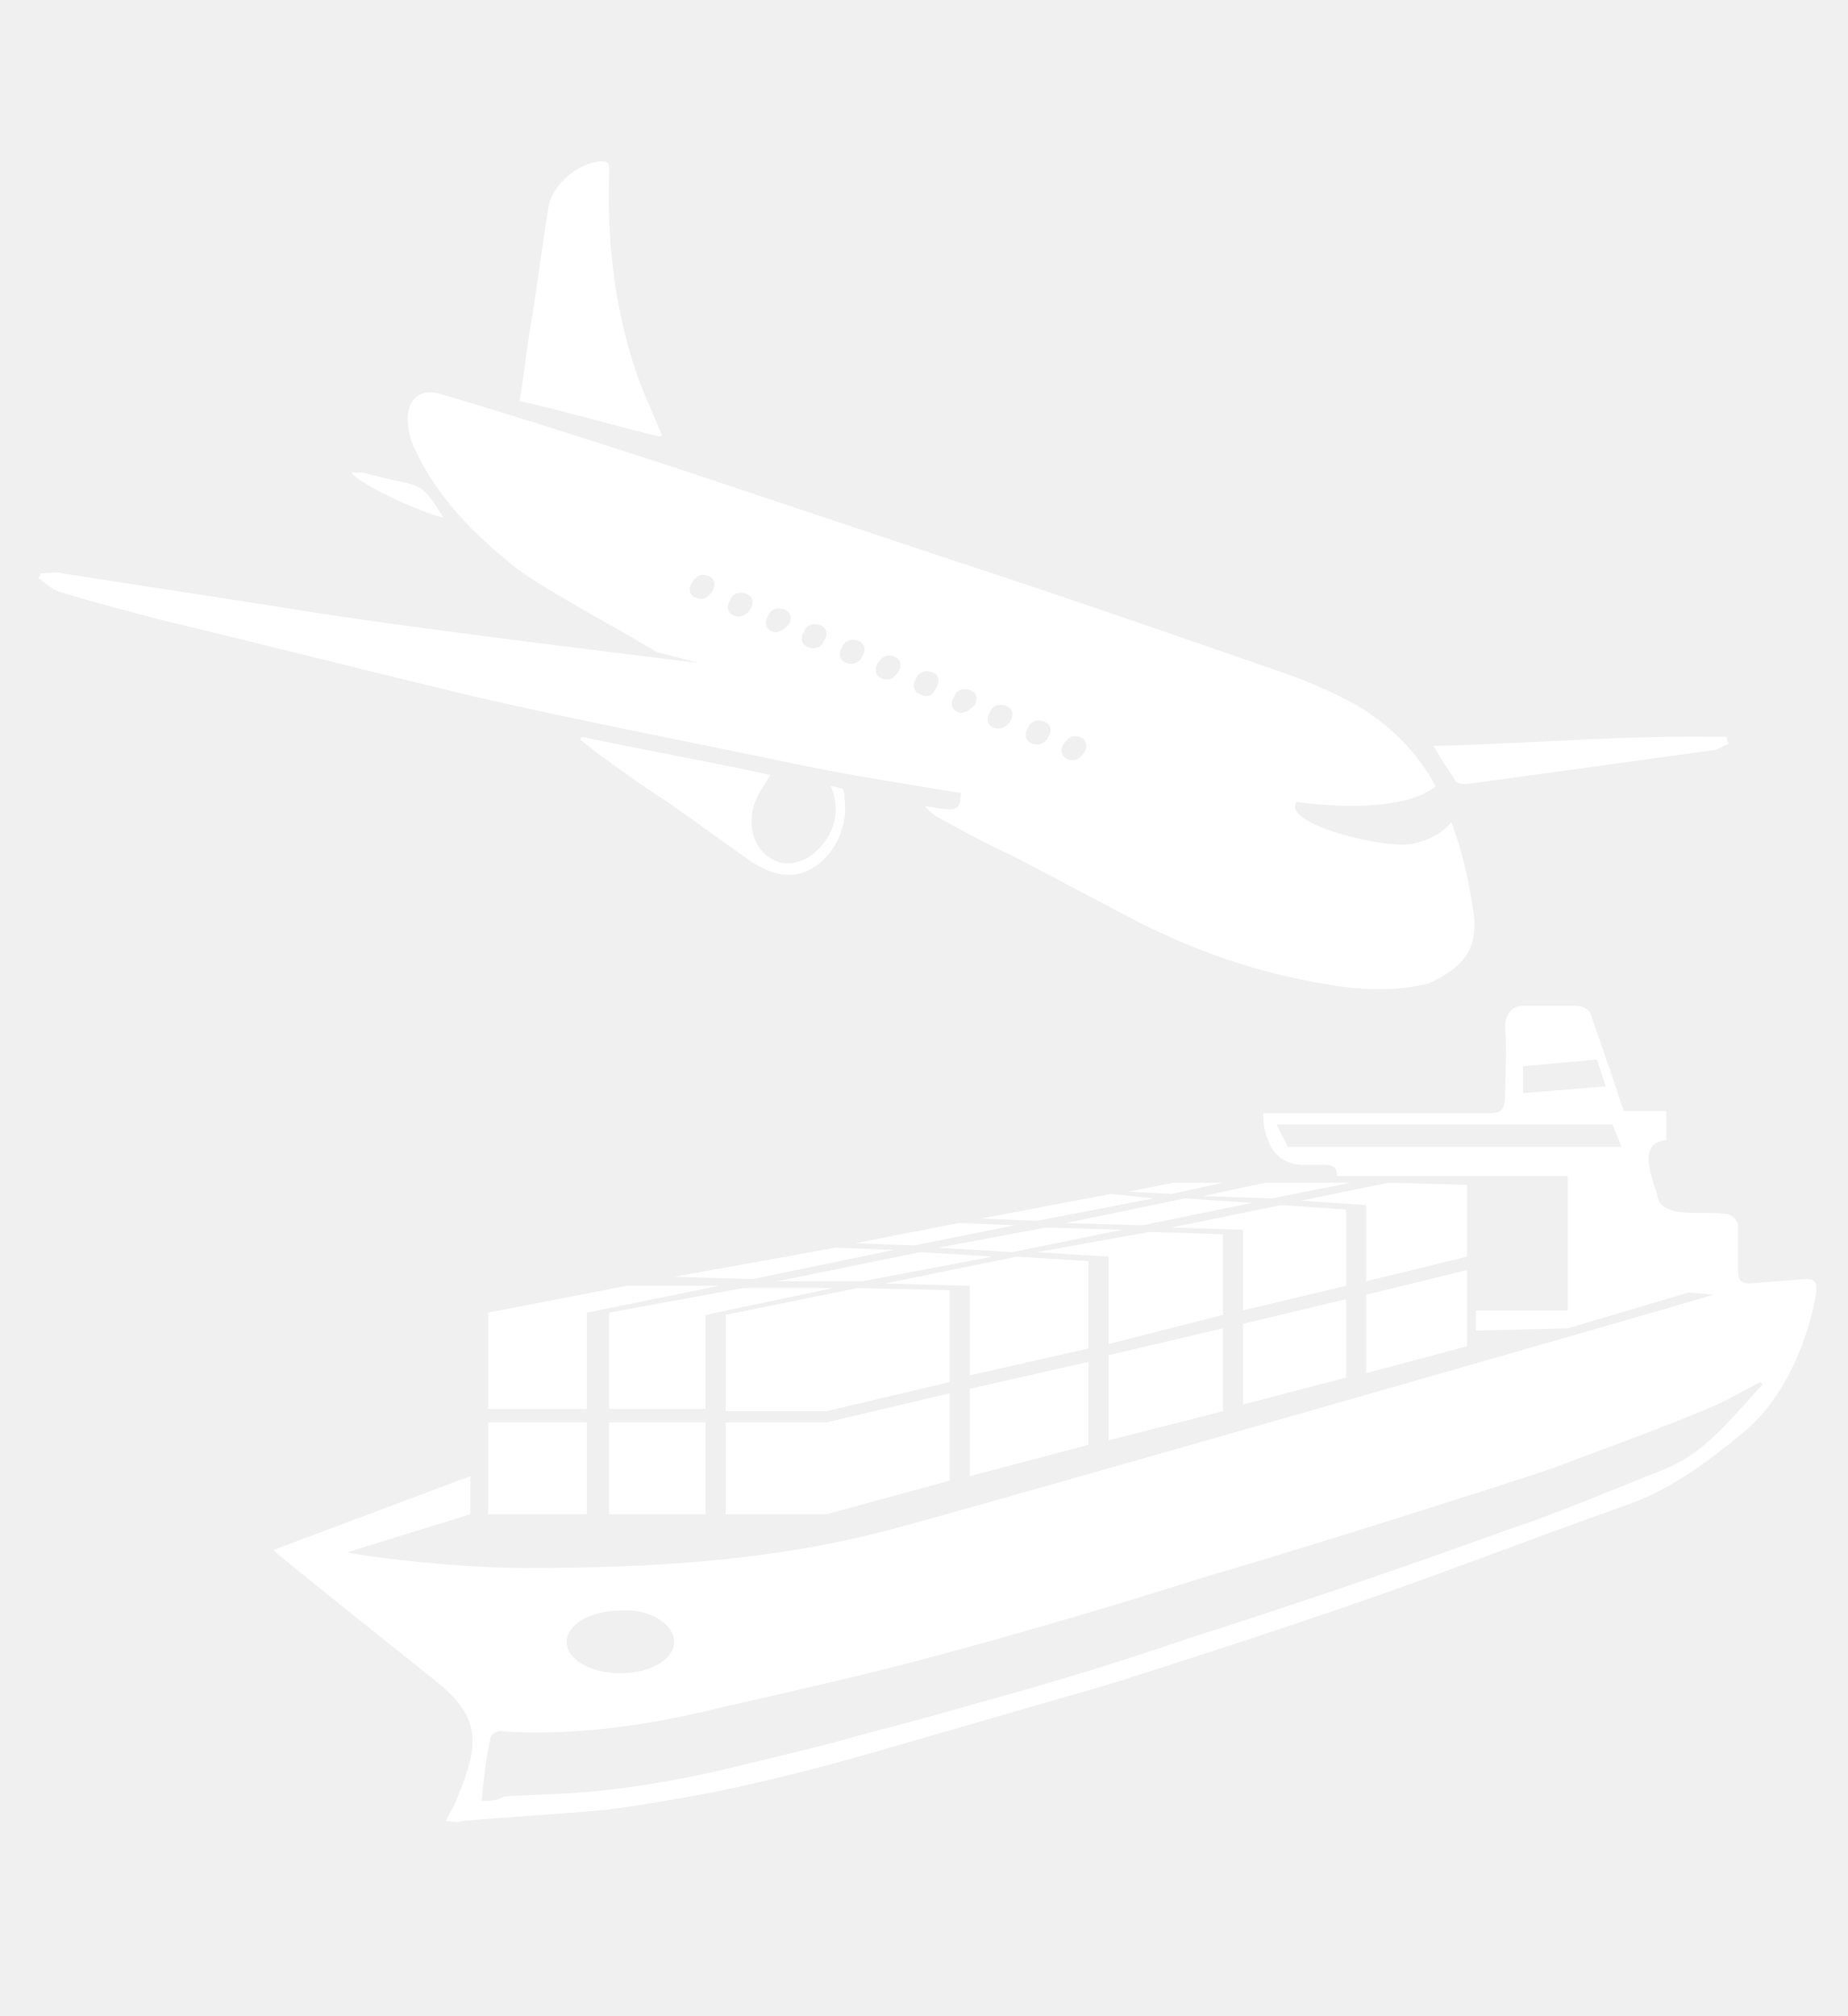
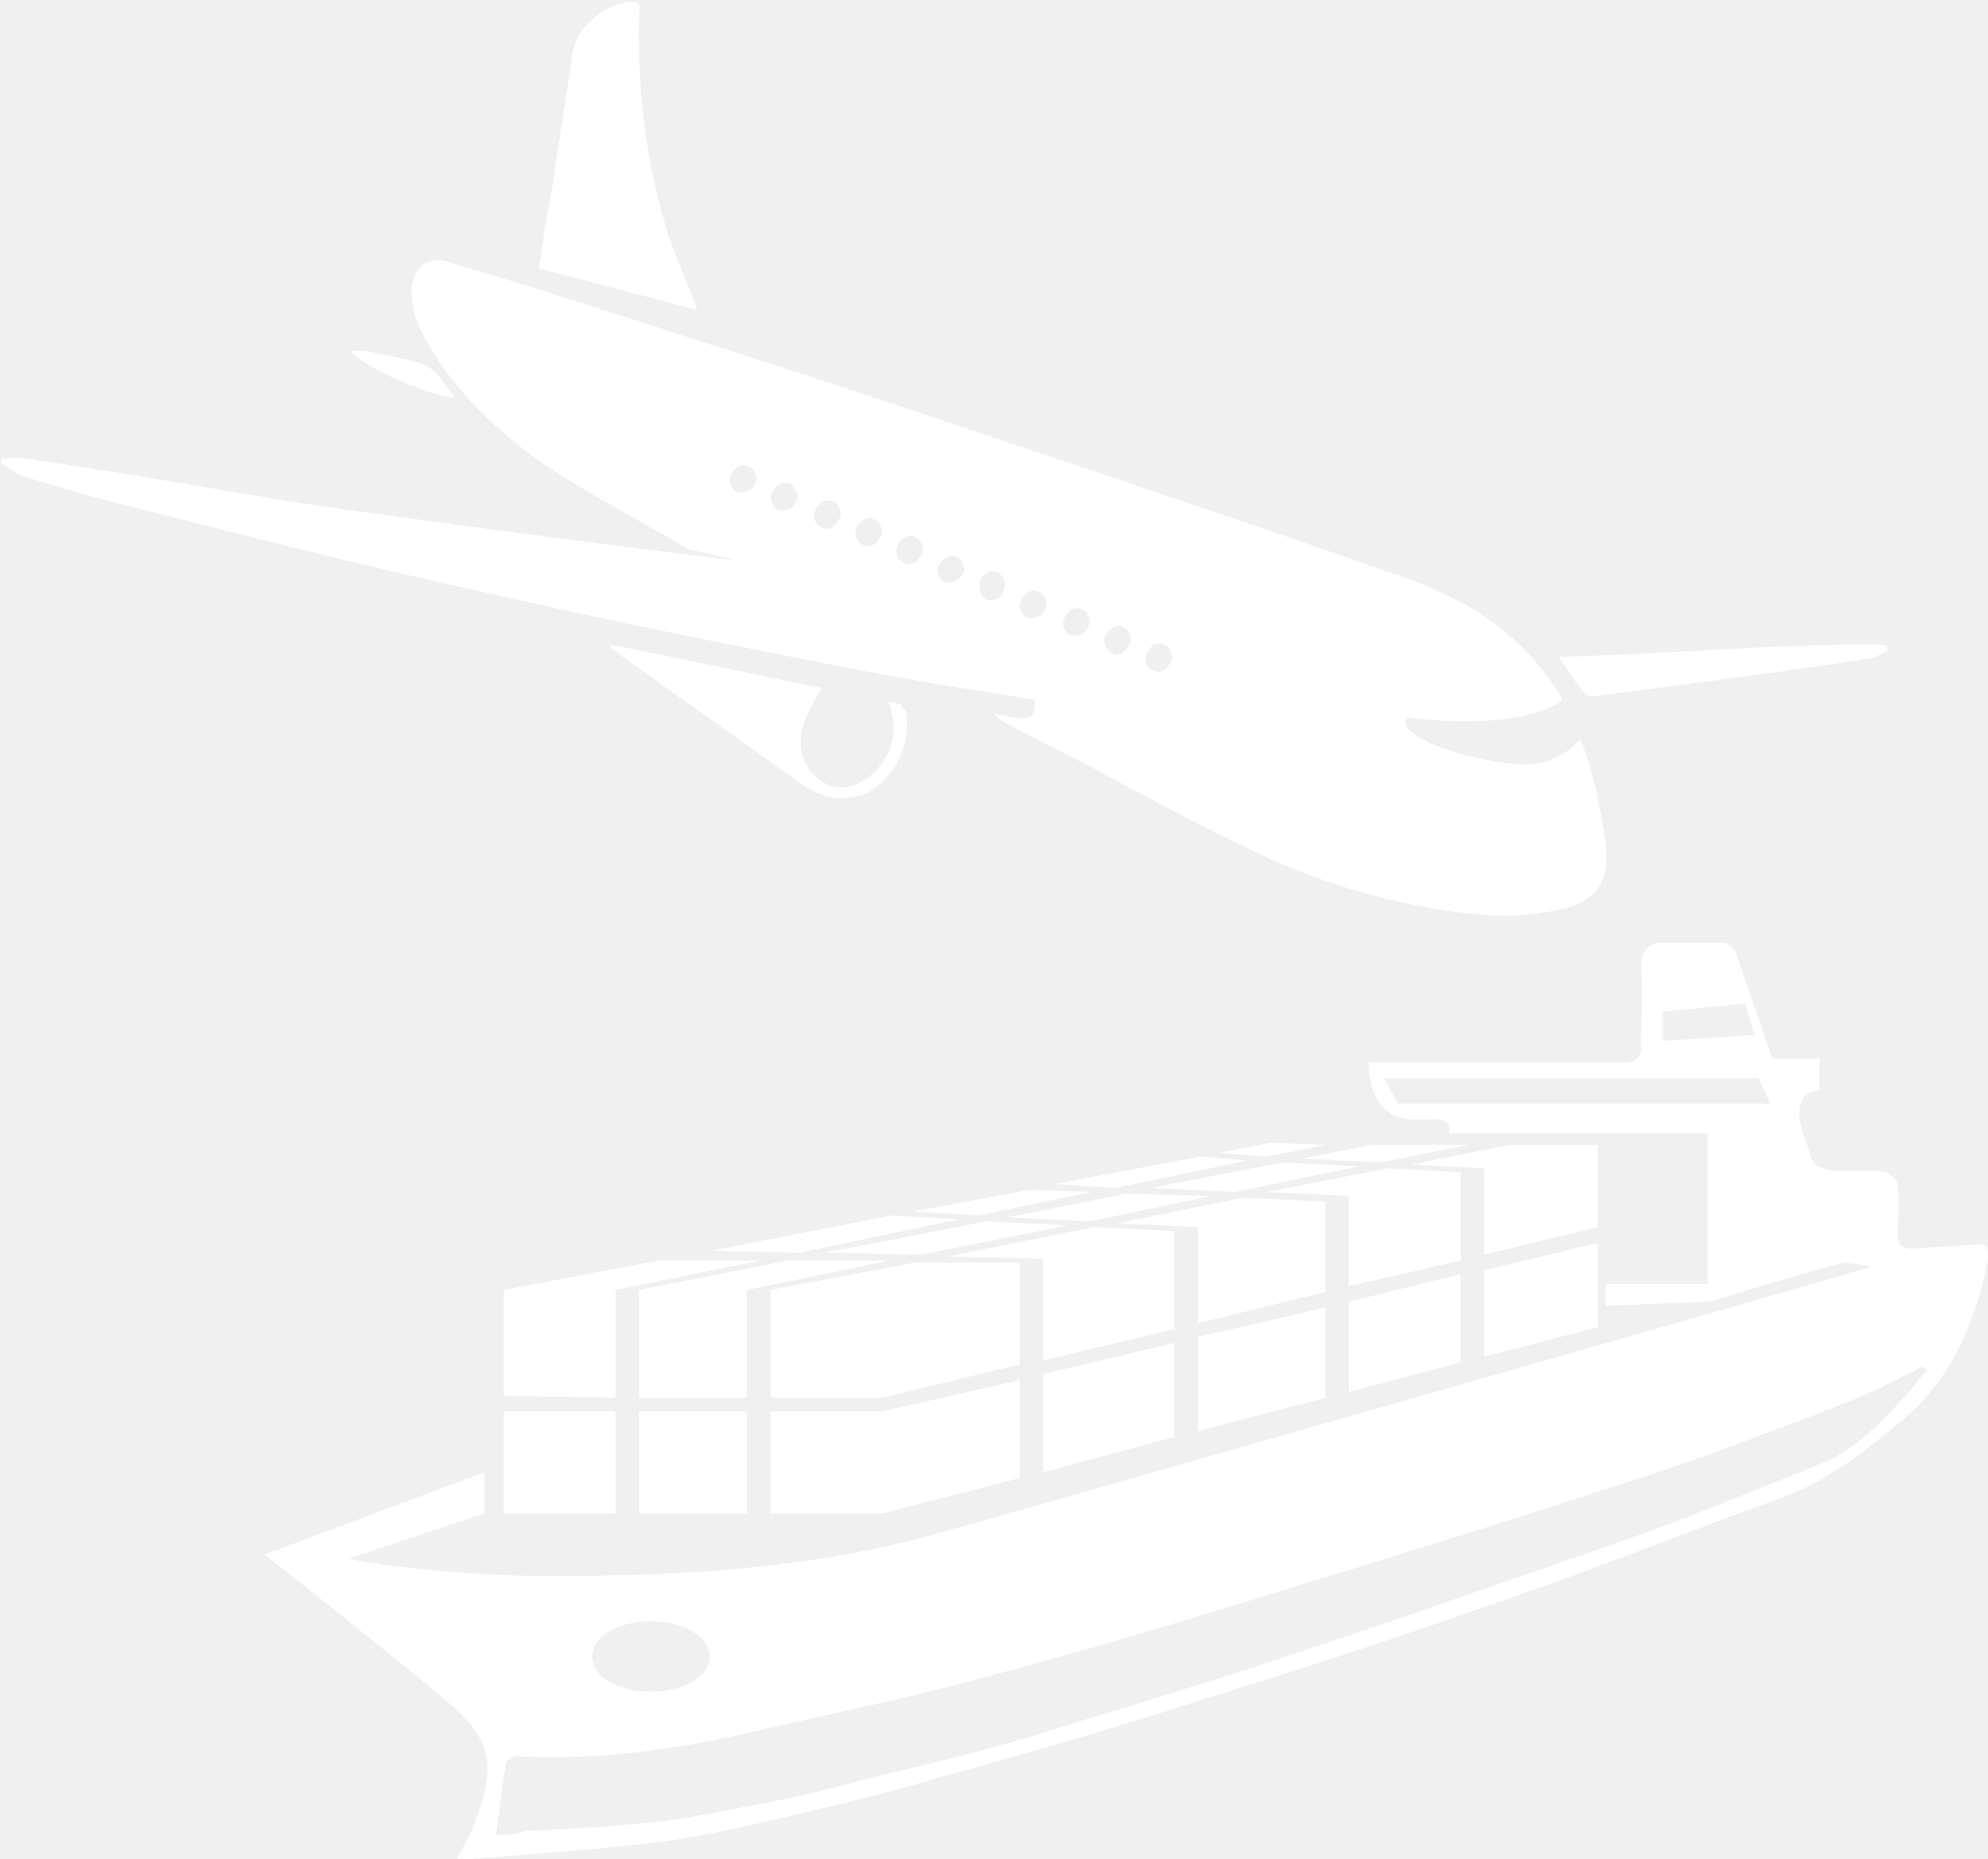
- <svg xmlns="http://www.w3.org/2000/svg" viewBox="0 0 82.5 90">
-   <g fill="#FFF">
-     <path d="M29.5 19.5c-2.1-.5-4.1-1.1-6.3-1.6.2-1.1.3-2.3.5-3.4.3-1.8.5-3.5.8-5.3.2-1 1.3-1.9 2.3-2 .4 0 .4.1.4.5-.1 2.9.2 5.8 1.1 8.6.3 1 .8 2 1.2 3 0 .1.1.1.1.2 0-.1-.1-.1-.1 0zM64 33.3c4.4-.1 8.7-.5 13.1-.4 0 .1 0 .2.1.3-.3.1-.5.3-.8.3-3.6.5-7.2 1-10.9 1.5-.3 0-.5 0-.6-.3-.3-.4-.6-.9-.9-1.4zM15.7 21.1h.5l1.2.3c1.5.3 1.5.3 2.4 1.7-1-.2-3.8-1.5-4.1-2z" />
-     <path d="M65.8 40.8c-.2-1.4-.5-2.8-1-4.1-.3.4-1 .9-2 1-1.5.1-5.6-1-4.9-1.9 0 0 4.5.7 6.2-.7-.8-1.5-2-2.7-3.5-3.6-1.1-.6-2.2-1.1-3.4-1.5-4.9-1.7-9.8-3.4-14.7-5l-12.6-4.2c-3.4-1.1-6.8-2.2-10.2-3.2-.9-.3-1.5.2-1.5 1.1 0 .4.1.9.3 1.3 1 2.2 2.7 3.9 4.6 5.4 1.5 1.1 4.6 2.7 6.2 3.7l1.9.5c-.7-.1-13.4-1.6-18.7-2.5-3.2-.5-6.5-1-9.7-1.5-.3-.1-.7 0-1 0 0 .1 0 .1-.1.2.3.2.6.5.9.6 1.6.5 3.2.9 4.7 1.3 4.6 1.1 9.3 2.3 13.9 3.4 4.8 1.1 9.5 2 14.3 3 2.4.5 4.9.9 7.4 1.3 0 .7-.2.8-.8.7-.3 0-.5-.1-.8-.1.2.2.4.4.6.5 1.1.6 2.2 1.2 3.3 1.7l5.7 3c2.6 1.3 5.2 2.2 8.1 2.7 1.6.3 3.2.4 4.8 0 1.5-.7 2.2-1.5 2-3.1zM31.1 26.7c-.3-.1-.4-.4-.2-.7s.4-.4.7-.3c.3.1.4.4.2.7s-.4.4-.7.3zm1.7.8c-.3-.1-.4-.4-.2-.7.1-.3.4-.4.7-.3.3.1.4.4.2.7-.1.2-.4.4-.7.3zm1.7.7c-.3-.1-.4-.4-.2-.7.1-.3.4-.4.7-.3.3.1.4.4.2.7-.2.2-.5.4-.7.3zm1.6.7c-.3-.1-.4-.4-.2-.7.1-.3.4-.4.7-.3.3.1.4.4.2.7-.1.3-.4.4-.7.3zm1.7.7c-.3-.1-.4-.4-.2-.7.1-.3.4-.4.7-.3.3.1.4.4.2.7-.1.3-.5.4-.7.3zm1.6.7c-.3-.1-.4-.4-.2-.7s.4-.4.7-.3c.3.1.4.4.2.7s-.4.4-.7.3zm1.7.7c-.3-.1-.4-.4-.2-.7.1-.3.4-.4.7-.3.3.1.4.4.2.7-.1.3-.4.5-.7.3zm1.7.8c-.3-.1-.4-.4-.2-.7.1-.3.4-.4.7-.3.3.1.4.4.2.7-.2.2-.5.4-.7.3zm1.6.7c-.3-.1-.4-.4-.2-.7.1-.3.4-.4.7-.3.3.1.4.4.2.7-.1.2-.4.4-.7.3zm1.7.7c-.3-.1-.4-.4-.2-.7.1-.3.4-.4.7-.3.3.1.4.4.2.7-.1.3-.5.4-.7.3zm1.6.7c-.3-.1-.4-.4-.2-.7s.4-.4.7-.3c.3.1.4.4.2.7s-.4.4-.7.3z" />
-     <path d="M37.6 35.2c-.1 0-.3-.1-.5-.1.3.7.3 1.5-.1 2.2-.5.9-1.4 1.4-2.2 1.2-.9-.3-1.4-1.2-1.2-2.3.1-.6.5-1.1.8-1.6-2.7-.6-5.6-1.1-8.4-1.7l-.1.1c.2.2.4.3.6.5 1.1.8 2.2 1.6 3.3 2.3 1.3.9 2.5 1.8 3.8 2.7.8.5 1.7.8 2.6.3 1.1-.6 1.7-2 1.5-3.2 0-.2 0-.3-.1-.4zm7.7 19.5l-4.5.9-2.6-.1 4.6-.9zm-10.6 2.5l6.4-1.3 3.2.2-5.8 1.1zm-4.6-.2l7.2-1.3 2.6.1-6.3 1.3zM61 53.8l-2.9-.2 3.9-.8 3.5.1v3.2L61 57.2zm-5.1-.1l-4.9 1-3.4-.1 5.3-1.1zm-4.4-.2l-5.2 1-2.5-.1 5.8-1.1zm-19.4 3.9l-5.9 1.2v4.3h-4.4v-4.3l6.2-1.2zm24.7-3.9l-3.1-.1 2.8-.6h3.8zm-7.3 2.6l-3.2-.2 5-.9 3.3.1v3.6L49.5 60zm-7.6-.4l4.8-.9 3.4.1-4.9 1z" />
-     <path d="M57.2 53.8l2.9.2v3.4l-4.6 1.1v-3.6l-3.2-.1zm-24.8 9.7h4.5l5.5-1.3v3.9l-5.5 1.5h-4.5zm4.8-6l-5.7 1.2v4.2h-4.3v-4.3l6-1.1zm15.1-4.2l-1.9-.1 2-.4h2.2zM31.5 67.6h-4.3v-4.1h4.3zM61 57.8l4.5-1.1v3.4L61 61.3zm-34.8 5.7v4.1h-4.4v-4.1z" />
-     <path d="M32.4 63v-4.3l5.9-1.2 4.1.1v4.1L36.9 63zm23.1-3.9l4.6-1.1v3.5l-4.6 1.2zm-6 1.4l5.1-1.2V63l-5.1 1.3zM43.3 62l5.3-1.2v3.7l-5.3 1.4z" />
-     <path d="M45.4 56.1l3.2.2v3.9l-5.3 1.2v-4l-3.8-.1z" />
-     <path d="M21 67.6v-1.7l-8.8 3.3c.3.3 5.2 4.2 7.2 5.8 2 1.6 2.1 2.7 1 5.3-.1.3-.3.6-.5 1 .3 0 .5.1.7 0 2.1-.2 4.3-.3 6.4-.5 1.6-.2 3.3-.5 4.9-.8 2.4-.5 4.8-1.1 7.2-1.8 3.5-1 6.9-2 10.4-3 4.1-1.3 8.1-2.6 12.1-4 3.7-1.3 7.3-2.7 11-4 2-.7 3.6-1.9 5.3-3.3 2.6-2.2 3.2-6.1 3.2-6.3 0-.4-.1-.5-.5-.5l-2.5.2c-.4 0-.5-.2-.5-.6v-2c0-.2-.3-.5-.5-.5-.7-.1-1.4 0-2.2-.1-.4-.1-.8-.2-.9-.7 0-.3-1.1-2.4.4-2.5v-1.3h-1.9s-1-3-1.4-4.1c-.1-.4-.3-.6-.8-.6H68c-.5 0-.8.4-.8 1 .1 1 0 2 0 3 0 .7-.2.8-.8.8h-10s-.1 2.3 1.8 2.3h.9c.4 0 .6.1.6.5H70v6h-4.1v.9l4.1-.1c1-.3 4.4-1.3 5.4-1.6l1.1.1c-.9.3-34.4 9.9-36.8 10.5C34.4 69.7 29 70 23.5 70c-3.6 0-7.7-.6-8-.7l5.5-1.7zm50.7-19.1l-3.7.3v-1.2l3.3-.3.4 1.2zm.7 2.7H57.5l-.5-1h15l.4 1zM30.1 73.3c0 .8-1.1 1.4-2.4 1.4-1.3 0-2.4-.6-2.4-1.4 0-.8 1.1-1.4 2.4-1.4 1.3-.1 2.4.6 2.4 1.4zm-8.6 7.1c.1-1 .2-1.9.4-2.8 0-.2.4-.4.6-.3 3.3.2 6.6-.3 9.8-1.1 3.1-.7 6.2-1.4 9.2-2.2 4.1-1.1 8.2-2.3 12.3-3.6 4.1-1.2 8.2-2.5 12.3-3.8 1.5-.5 2.9-.9 4.4-1.5 1.9-.7 3.8-1.4 5.7-2.2.8-.3 1.6-.8 2.4-1.2l.1.1c-.3.3-.6.7-.9 1-1 1.1-2 2.2-3.5 2.8-2.3.9-4.6 1.9-7 2.7-4.7 1.7-9.4 3.3-14.1 4.8-3.2 1.1-6.5 2.1-9.8 3-2 .6-4.1 1.1-6.2 1.7-1.6.4-3.2.8-4.9 1.2-1.7.4-3.4.7-5.1.9-1.6.2-3.2.2-4.7.3-.3.2-.7.2-1 .2z" />
+ <svg xmlns="http://www.w3.org/2000/svg" version="1.1" id="圖層_1" x="0px" y="0px" viewBox="0 0 101.4 94.8" style="enable-background:new 0 0 101.4 94.8;" xml:space="preserve">
+   <style type="text/css">
+ 	.st0{fill:#FFFFFF;}
+ </style>
+   <g>
+     <g id="XMLID_2192_">
+       <path id="XMLID_2209_" class="st0" d="M35.5,15.8c-2.6-0.7-5.3-1.4-8-2.1c0.2-1.4,0.4-2.9,0.7-4.3c0.3-2.2,0.7-4.5,1-6.7    c0.2-1.3,1.6-2.5,2.9-2.6c0.5-0.1,0.6,0.2,0.5,0.6c-0.1,3.7,0.3,7.4,1.4,11c0.4,1.3,1,2.6,1.5,3.9c0,0.1,0.1,0.1,0.1,0.2    C35.6,15.7,35.5,15.7,35.5,15.8z" />
+       <path id="XMLID_2208_" class="st0" d="M79.5,33.5c5.6-0.1,11.1-0.7,16.7-0.6c0,0.1,0.1,0.2,0.1,0.3c-0.3,0.1-0.7,0.4-1,0.4    c-4.6,0.7-9.2,1.3-13.9,1.9c-0.4,0.1-0.6-0.1-0.8-0.4C80.3,34.7,79.9,34.1,79.5,33.5z" />
+       <path id="XMLID_2207_" class="st0" d="M17.9,17.9c0.3,0,0.5,0,0.7,0c0.5,0.1,1,0.2,1.5,0.3c1.9,0.4,1.9,0.4,3.1,2.1    C21.8,20.2,18.3,18.6,17.9,17.9z" />
+       <path id="XMLID_2194_" class="st0" d="M81.9,43c-0.3-1.8-0.6-3.6-1.3-5.3c-0.4,0.5-1.3,1.2-2.6,1.3c-1.9,0.1-7.1-1.3-6.2-2.4    c0,0,5.7,0.8,7.9-0.9c-1.1-1.9-2.6-3.4-4.5-4.6c-1.4-0.8-2.8-1.4-4.3-1.9c-6.3-2.2-12.5-4.3-18.8-6.4c-5.3-1.8-10.7-3.6-16.1-5.3    c-4.3-1.4-8.6-2.8-13-4.1C21.9,13,21,13.6,21,14.8c0,0.6,0.1,1.2,0.3,1.7c1.3,2.8,3.5,5,5.9,6.8c1.9,1.4,5.9,3.5,7.9,4.7l2.5,0.6    c-0.9-0.1-17-2.1-23.9-3.2C9.6,24.7,5.5,24,1.4,23.4c-0.4-0.1-0.9,0-1.3,0c0,0.1,0,0.2-0.1,0.2c0.4,0.2,0.8,0.6,1.2,0.7    c2,0.6,4,1.2,6.1,1.7c5.9,1.5,11.8,3,17.8,4.3c6.1,1.4,12.2,2.6,18.3,3.8c3.1,0.6,6.3,1.1,9.4,1.6c0,0.9-0.2,1-1.1,0.9    c-0.4-0.1-0.7-0.1-1-0.2c0.2,0.3,0.5,0.4,0.8,0.6c1.4,0.7,2.9,1.5,4.3,2.2c2.4,1.3,4.8,2.6,7.3,3.8c3.3,1.7,6.7,2.8,10.3,3.4    c2,0.3,4.1,0.5,6.1,0C81.2,46.1,82.2,45.1,81.9,43z M37.6,25.1c-0.3-0.1-0.5-0.6-0.3-0.9c0.2-0.4,0.6-0.6,0.9-0.4    c0.3,0.1,0.5,0.6,0.3,0.9C38.4,25,38,25.2,37.6,25.1z M39.7,26c-0.3-0.1-0.5-0.6-0.3-0.9c0.2-0.4,0.6-0.6,0.9-0.4s0.5,0.6,0.3,0.9    C40.5,25.9,40.1,26.1,39.7,26z M41.9,26.9c-0.3-0.1-0.5-0.6-0.3-0.9c0.2-0.4,0.6-0.6,0.9-0.4c0.3,0.1,0.5,0.6,0.3,0.9    C42.6,26.9,42.2,27.1,41.9,26.9z M44,27.8c-0.3-0.1-0.5-0.6-0.3-0.9c0.2-0.4,0.6-0.6,0.9-0.4c0.3,0.1,0.5,0.6,0.3,0.9    C44.7,27.8,44.3,28,44,27.8z M46.1,28.7c-0.3-0.1-0.5-0.6-0.3-0.9c0.2-0.4,0.6-0.6,0.9-0.4c0.3,0.1,0.5,0.6,0.3,0.9    C46.8,28.7,46.4,28.9,46.1,28.7z M48.2,29.7c-0.3-0.1-0.5-0.6-0.3-0.9s0.6-0.6,0.9-0.4c0.3,0.1,0.5,0.6,0.3,0.9    C48.9,29.6,48.5,29.8,48.2,29.7z M50.3,30.6C50,30.4,49.9,30,50,29.6c0.2-0.4,0.6-0.6,0.9-0.4s0.5,0.6,0.3,0.9    C51.1,30.5,50.7,30.7,50.3,30.6z M52.4,31.5c-0.3-0.1-0.5-0.6-0.3-0.9c0.2-0.4,0.6-0.6,0.9-0.4c0.3,0.1,0.5,0.6,0.3,0.9    C53.2,31.4,52.8,31.6,52.4,31.5z M54.6,32.4c-0.3-0.1-0.5-0.6-0.3-0.9c0.2-0.4,0.6-0.6,0.9-0.4c0.3,0.1,0.5,0.6,0.3,0.9    C55.3,32.4,54.9,32.5,54.6,32.4z M56.7,33.3c-0.3-0.1-0.5-0.6-0.3-0.9c0.2-0.4,0.6-0.6,0.9-0.4c0.3,0.1,0.5,0.6,0.3,0.9    C57.4,33.3,57,33.5,56.7,33.3z M58.8,34.2c-0.3-0.1-0.5-0.6-0.3-0.9c0.2-0.4,0.6-0.6,0.9-0.4c0.3,0.1,0.5,0.6,0.3,0.9    C59.5,34.2,59.1,34.4,58.8,34.2z" />
+       <path id="XMLID_2193_" class="st0" d="M45.9,35.9c-0.2,0-0.4-0.1-0.6-0.1c0,0,0,0,0,0c0.4,1,0.4,1.9-0.1,2.8    c-0.6,1.1-1.8,1.8-2.8,1.5c-1.1-0.4-1.8-1.5-1.5-2.9c0.2-0.7,0.6-1.4,1-2.1c-3.5-0.7-7.1-1.5-10.7-2.2c0,0-0.1,0.1-0.1,0.1    c0.3,0.2,0.5,0.4,0.8,0.6c1.4,1,2.8,2,4.2,3c1.6,1.1,3.2,2.3,4.8,3.4c1,0.7,2.2,1,3.4,0.4c1.4-0.8,2.2-2.5,1.9-4.1    C46,36.1,46,36,45.9,35.9z" />
+     </g>
+     <g id="XMLID_2162_">
+       <path id="XMLID_2191_" class="st0" d="M73.2,57.8" />
+       <polygon id="XMLID_2190_" class="st0" points="55.7,60.8 49.9,62 46.6,61.8 52.5,60.7   " />
+       <polygon id="XMLID_2189_" class="st0" points="42.1,63.9 50.3,62.3 54.5,62.5 47,64   " />
+       <polygon id="XMLID_2188_" class="st0" points="36.3,63.8 45.5,62 48.9,62.2 40.8,63.9   " />
+       <polygon id="XMLID_2187_" class="st0" points="75.7,59.6 72,59.4 77,58.4 81.5,58.4 81.5,62.6 75.7,64   " />
+       <polygon id="XMLID_2186_" class="st0" points="69.3,59.5 63,60.8 58.7,60.6 65.4,59.3   " />
+       <polygon id="XMLID_2185_" class="st0" points="63.6,59.2 56.9,60.6 53.8,60.4 61.2,59   " />
+       <polygon id="XMLID_2184_" class="st0" points="38.8,64.3 31.4,65.8 31.4,71.3 25.7,71.2 25.7,65.8 33.6,64.3   " />
+       <polygon id="XMLID_2183_" class="st0" points="70.4,59.3 66.4,59.1 70,58.4 70,58.4 74.9,58.4   " />
+       <polygon id="XMLID_2182_" class="st0" points="61.1,62.6 57,62.4 63.4,61.1 67.6,61.3 67.6,65.9 61.1,67.5   " />
+       <polygon id="XMLID_2181_" class="st0" points="51.4,62.1 57.4,60.9 61.8,61 55.6,62.3   " />
+       <polygon id="XMLID_2180_" class="st0" points="70.8,59.6 74.5,59.8 74.5,64.3 68.8,65.6 68.8,61 64.6,60.8   " />
+       <polygon id="XMLID_2179_" class="st0" points="39.3,72 45,72 52,70.4 52,75.4 45,77.2 39.3,77.2   " />
+       <polygon id="XMLID_2178_" class="st0" points="45.4,64.3 38.1,65.8 38.1,71.3 32.6,71.3 32.6,65.8 40.2,64.3   " />
+       <polygon id="XMLID_2177_" class="st0" points="64.6,59 62.2,58.8 64.8,58.3 67.6,58.4   " />
+       <polygon id="XMLID_2176_" class="st0" points="38.1,77.2 32.6,77.2 32.6,72 38.1,72   " />
+       <polygon id="XMLID_2175_" class="st0" points="75.7,64.8 81.5,63.4 81.5,67.7 75.7,69.2   " />
+       <polygon id="XMLID_2174_" class="st0" points="31.4,72 31.4,77.2 25.7,77.2 25.7,72   " />
+       <polygon id="XMLID_2173_" class="st0" points="39.3,71.3 39.3,65.8 46.7,64.4 52,64.4 52,69.6 45,71.3   " />
+       <polygon id="XMLID_2172_" class="st0" points="68.8,66.4 74.5,65 74.5,69.5 68.8,71   " />
+       <polygon id="XMLID_2171_" class="st0" points="61.1,68.2 67.6,66.7 67.6,71.3 61.1,73   " />
+       <polygon id="XMLID_2170_" class="st0" points="53.2,70.1 59.9,68.5 59.9,73.3 53.2,75.1   " />
+       <polygon id="XMLID_2169_" class="st0" points="55.8,62.6 59.9,62.8 59.9,67.8 53.2,69.4 53.2,64.2 48.3,64.1   " />
+       <path id="XMLID_2163_" class="st0" d="M24.7,77.2v-2.1l-11.2,4.2c0.4,0.3,6.7,5.3,9.2,7.4c2.5,2.1,2.7,3.4,1.3,6.8    c-0.2,0.4-0.4,0.8-0.7,1.3c0.4,0,0.6,0.1,0.9,0c2.7-0.2,5.5-0.4,8.2-0.7c2.1-0.2,4.2-0.6,6.3-1.1c3.1-0.7,6.1-1.4,9.1-2.3    c4.4-1.2,8.9-2.5,13.2-3.9c5.2-1.6,10.4-3.3,15.5-5.1c4.7-1.6,9.4-3.5,14.1-5.2c2.6-0.9,4.6-2.5,6.7-4.3c3.3-2.8,4.1-7.8,4.1-8.1    c0-0.5-0.1-0.7-0.7-0.6l-3.2,0.2c-0.5,0-0.7-0.2-0.7-0.7c0-0.7,0.1-1.8,0-2.5c0-0.3-0.4-0.6-0.6-0.7c-0.9-0.2-1.8,0-2.8-0.1    c-0.6-0.1-1-0.3-1.1-0.9c-0.1-0.4-1.4-3,0.5-3.2v-1.6h-2.4c0,0-1.3-3.8-1.8-5.2c-0.2-0.5-0.4-0.8-1-0.7h-2.9c-0.7,0-1,0.5-1,1.3    c0.1,1.3,0,2.6,0,3.8c0.1,0.8-0.3,1-1,1H69.8c0,0-0.1,2.9,2.3,2.9c0.4,0,0.8,0,1.1,0c0.5,0,0.8,0.1,0.7,0.7c0,0,0,0,0,0h13.2v7.7    c0,0-5.2,0-5.2,0v1.1l5.3-0.2c1.3-0.4,5.6-1.7,6.9-2l1.4,0.2c-1.2,0.4-44,12.6-46.9,13.4C41.9,80,35,80.4,28,80.4    c-4.5,0-9.8-0.7-10.2-0.9L24.7,77.2z M89.5,52.8l-4.7,0.3v-1.5l4.2-0.4L89.5,52.8z M90.3,56.3h-19L70.6,55h19.1L90.3,56.3z     M36.2,84.5c0,1-1.3,1.8-3,1.8c-1.7,0-3-0.8-3-1.8c0-1,1.3-1.8,3-1.8C34.9,82.7,36.2,83.5,36.2,84.5z M25.3,93.6    c0.2-1.3,0.3-2.5,0.5-3.6c0-0.2,0.5-0.5,0.7-0.4c4.2,0.2,8.4-0.4,12.5-1.4c3.9-0.9,7.9-1.7,11.8-2.8c5.3-1.4,10.5-3,15.7-4.6    c5.2-1.6,10.4-3.2,15.6-4.9c1.9-0.6,3.7-1.2,5.6-1.9c2.4-0.9,4.9-1.8,7.3-2.8c1-0.4,2-1,3.1-1.5c0.1,0.1,0.1,0.1,0.2,0.2    c-0.4,0.4-0.7,0.9-1.1,1.3c-1.3,1.4-2.6,2.8-4.4,3.5c-3,1.2-5.9,2.4-8.9,3.5c-6,2.1-12,4.2-18,6.2c-4.1,1.4-8.3,2.6-12.4,3.9    c-2.6,0.8-5.3,1.5-7.9,2.1c-2.1,0.5-4.1,1.1-6.2,1.5c-2.2,0.4-4.3,0.9-6.5,1.1c-2,0.2-4,0.3-6.1,0.4    C26.2,93.6,25.7,93.6,25.3,93.6z" />
+     </g>
  </g>
</svg>
